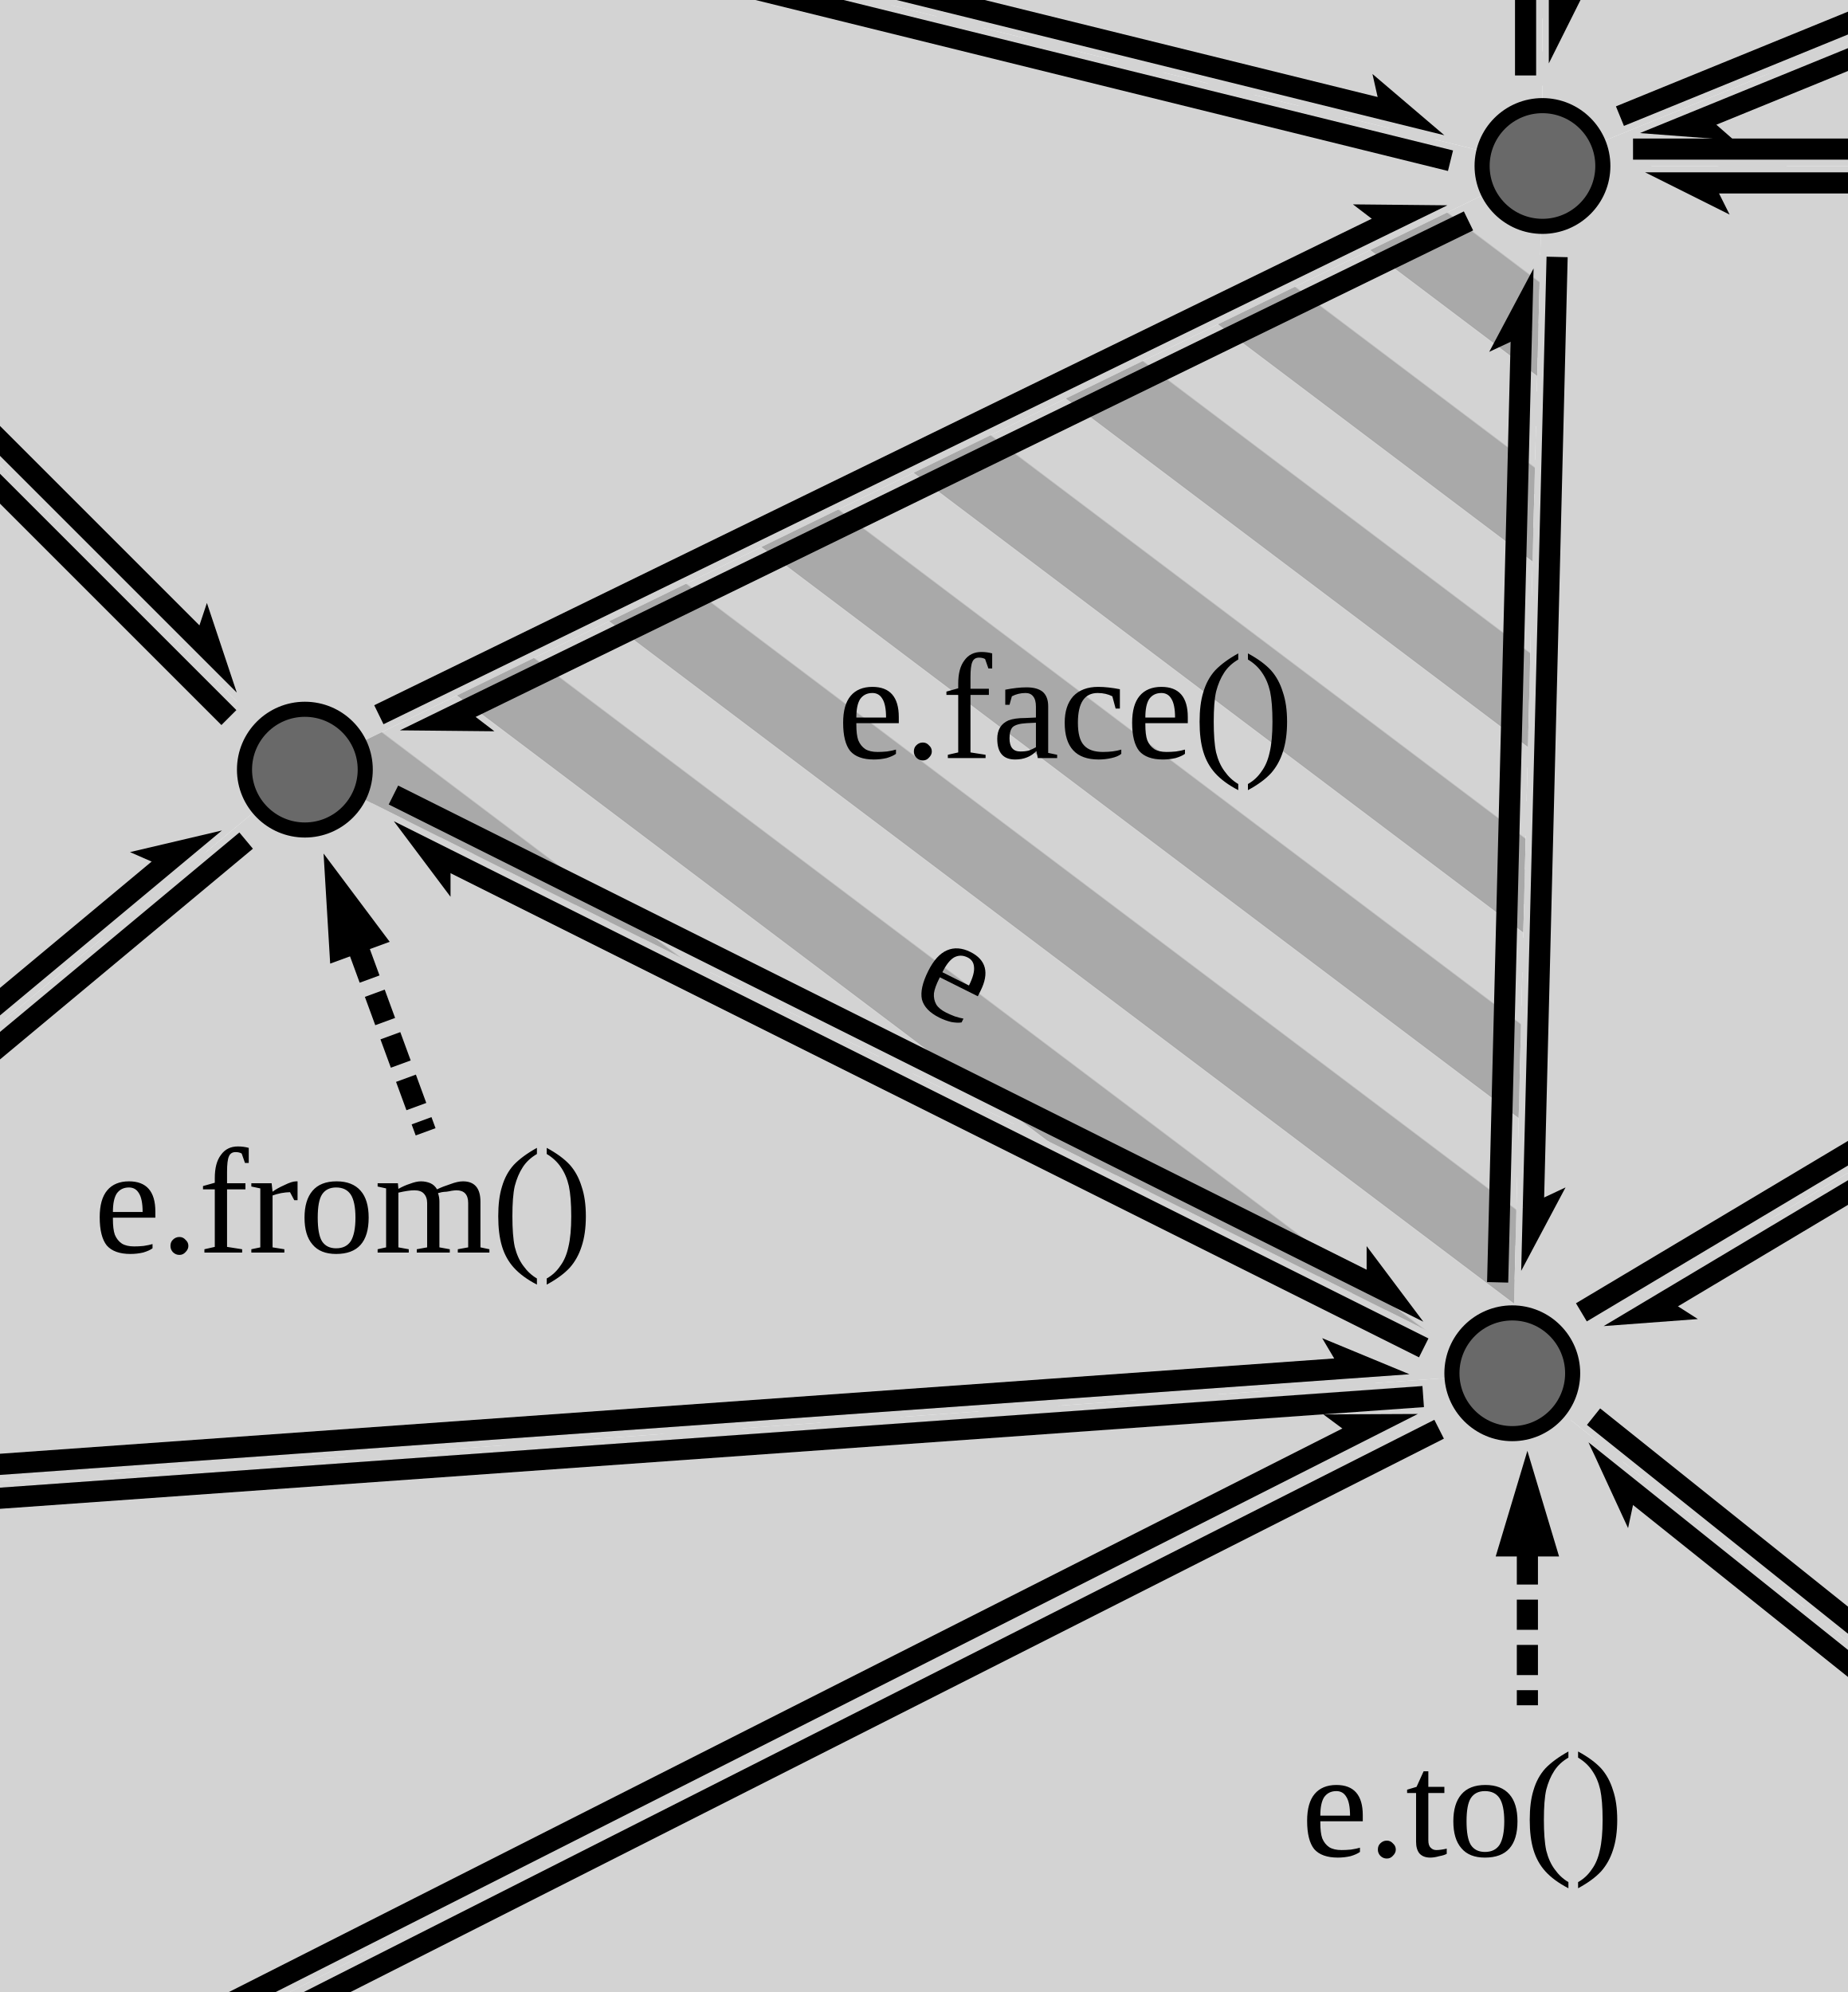
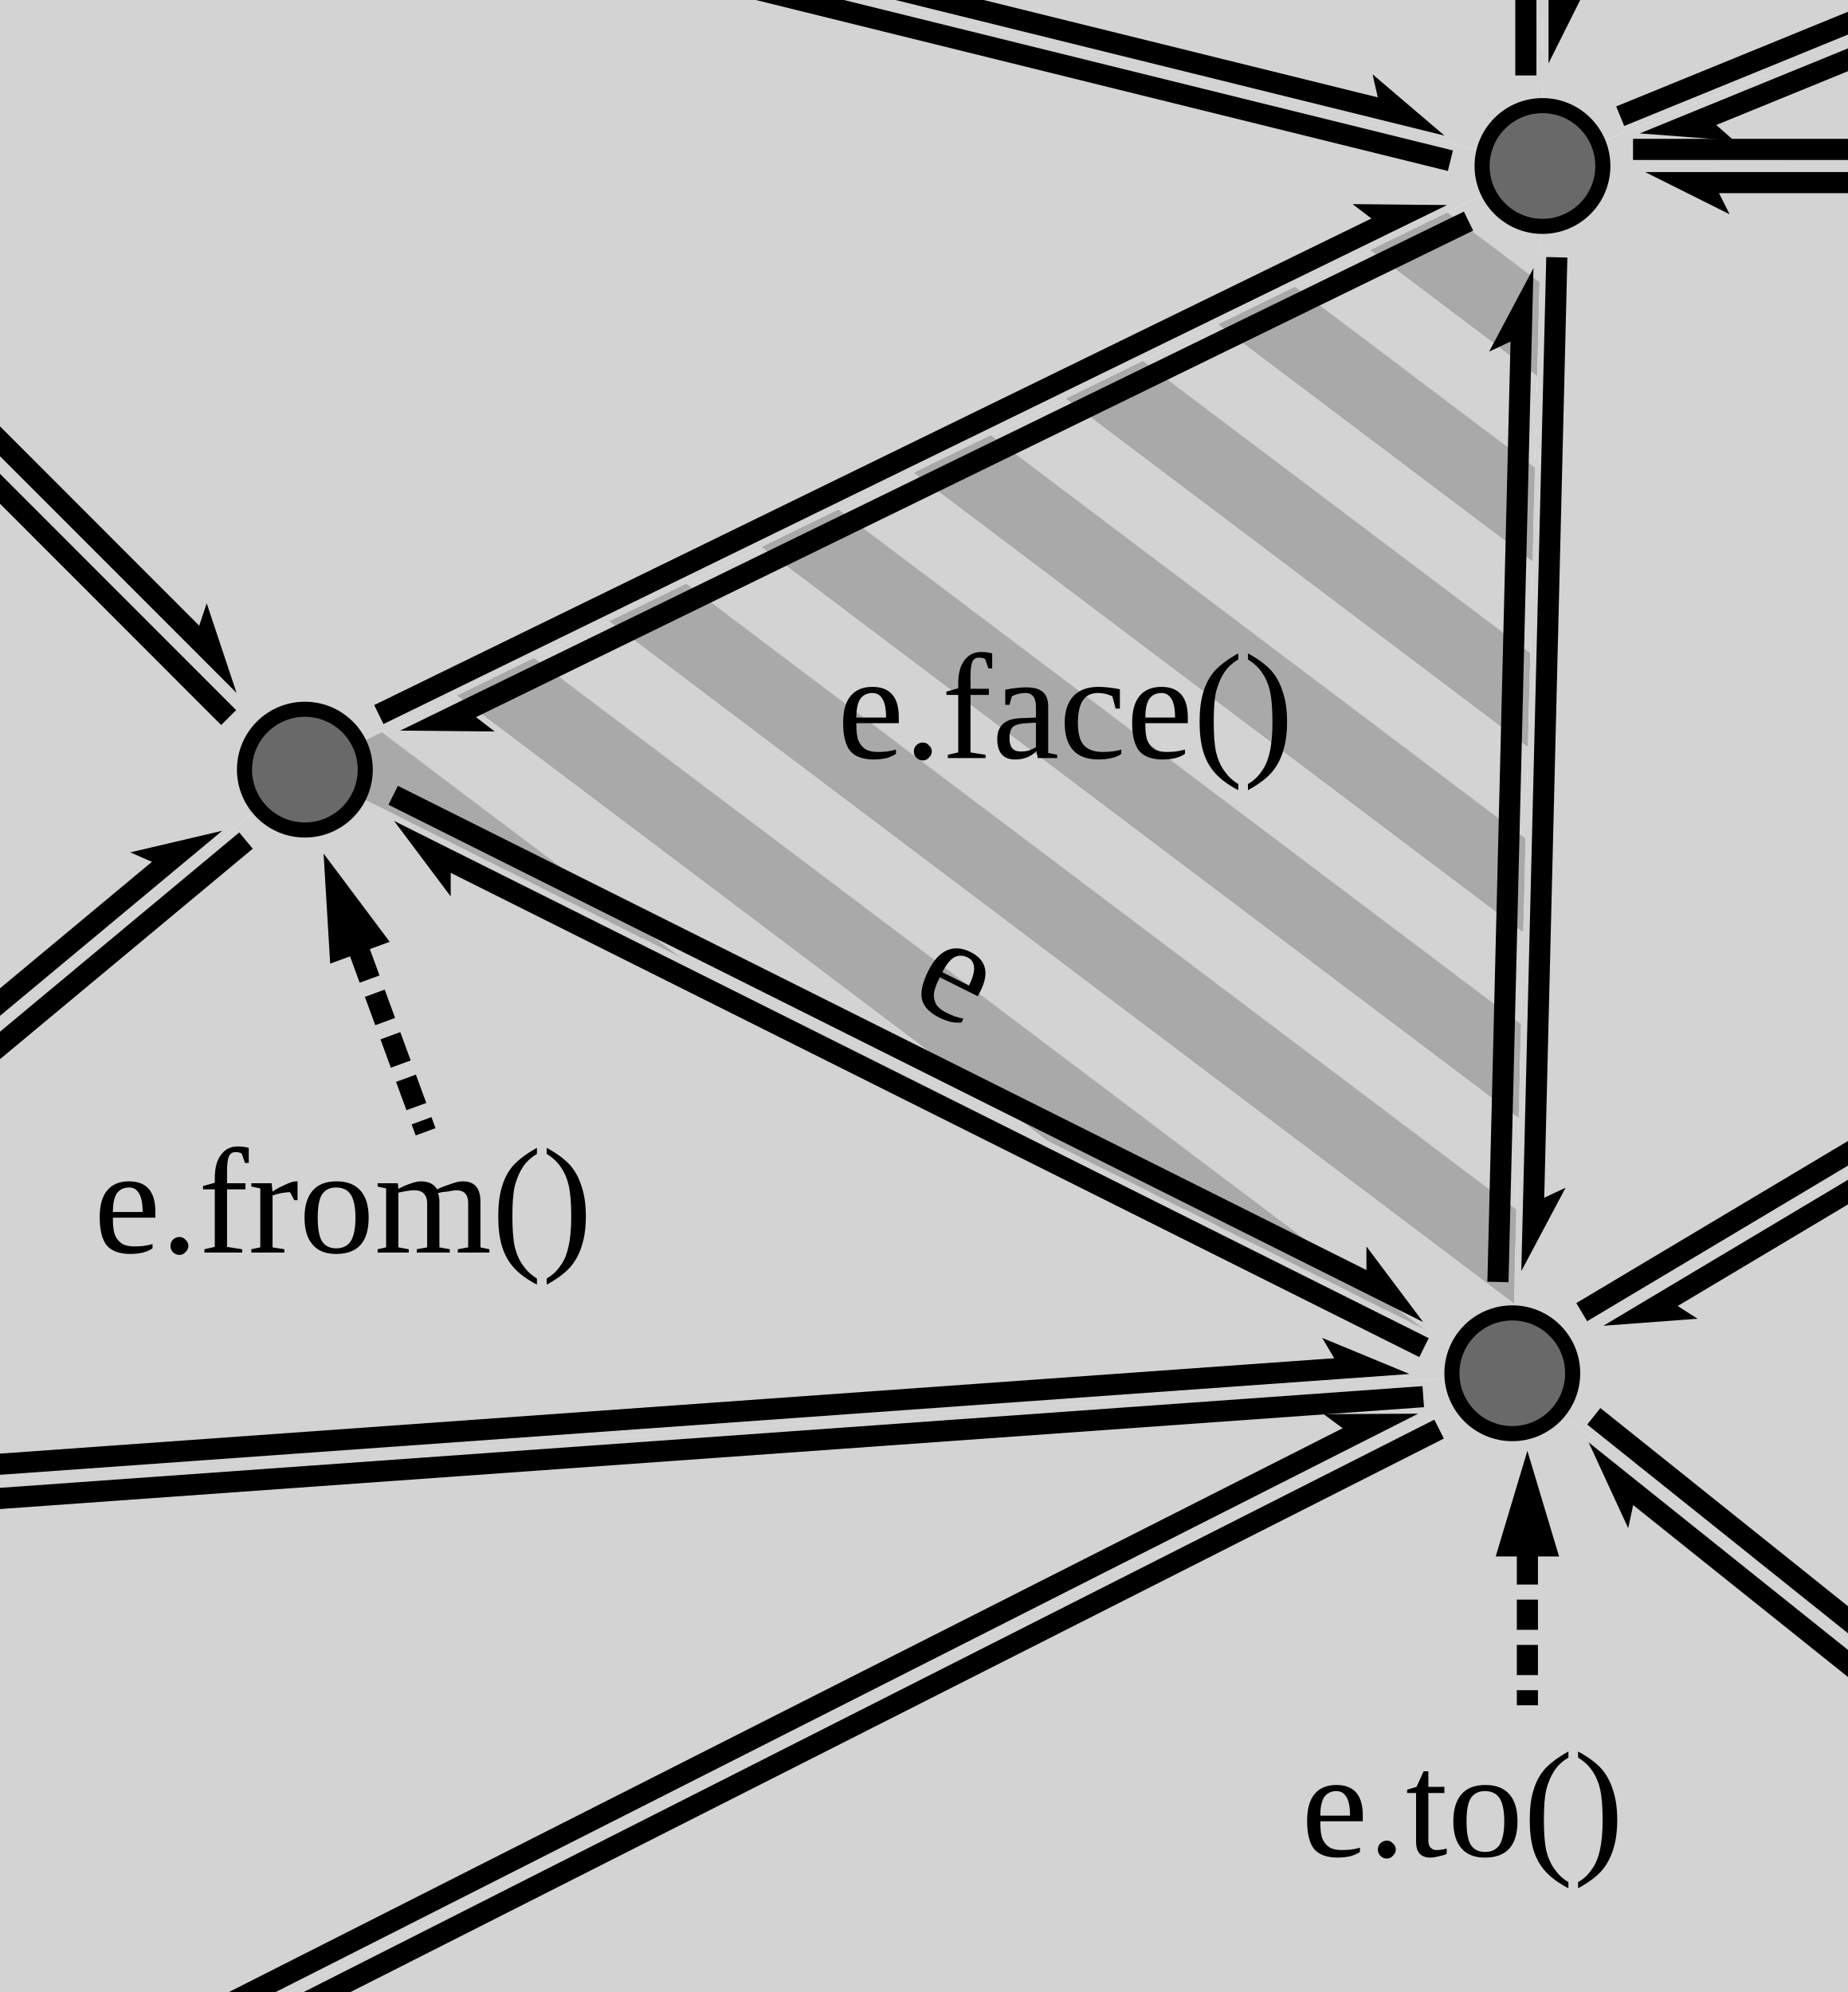
<svg xmlns="http://www.w3.org/2000/svg" viewBox="-10.1 -25.5 61.2 66" width="300">
  <defs>
    <pattern height="1" id="delaunay_directed_edge_face_and_vertex_pattern0001" patternTransform="rotate(63.512 0 0) scale(2)" patternUnits="userSpaceOnUse" width="1">
      <line stroke="rgb(255 255 255)" stroke-width="1.01" x1="0" x2="0" y1="-0.1" y2="1.1" />
      <line stroke="rgb(211 211 211)" stroke-width="1.01" x1="1" x2="1" y1="-0.1" y2="1.1" />
    </pattern>
    <pattern height="1" id="delaunay_directed_edge_face_and_vertex_pattern0002" patternTransform="rotate(127.024 0 0) scale(5)" patternUnits="userSpaceOnUse" width="1">
      <line stroke="rgb(211 211 211)" stroke-width="1.01" x1="0" x2="0" y1="-0.1" y2="1.1" />
      <line stroke="rgb(169 169 169)" stroke-width="1.01" x1="1" x2="1" y1="-0.1" y2="1.1" />
    </pattern>
    <marker fill="rgb(0 0 0)" id="delaunay_directed_edge_face_and_vertex_filled_arrow0003" markerHeight="3" markerWidth="5" orient="auto" refX="4" refY="0.5" stroke="none">
      <path d="M1,0 L4,0 L0,2 z" transform="scale(-1 1) translate (-5 0)" />
    </marker>
    <marker fill="rgb(0 0 0)" id="delaunay_directed_edge_face_and_vertex_filled_arrow0004" markerHeight="3" markerWidth="5" orient="auto" refX="4" refY="0.5" stroke="none">
      <path d="M1,0 L4,0 L0,2 z" transform="scale(-1 1) translate (-5 0)" />
    </marker>
    <marker fill="rgb(0 0 0)" id="delaunay_directed_edge_face_and_vertex_filled_arrow0005" markerHeight="3" markerWidth="5" orient="auto" refX="4" refY="0.5" stroke="none">
      <path d="M1,0 L4,0 L0,2 z" transform="scale(-1 1) translate (-5 0)" />
    </marker>
    <marker fill="rgb(0 0 0)" id="delaunay_directed_edge_face_and_vertex_filled_arrow0006" markerHeight="3" markerWidth="5" orient="auto" refX="4" refY="0.5" stroke="none">
      <path d="M1,0 L4,0 L0,2 z" transform="scale(-1 1) translate (-5 0)" />
    </marker>
    <marker fill="rgb(0 0 0)" id="delaunay_directed_edge_face_and_vertex_filled_arrow0007" markerHeight="3" markerWidth="5" orient="auto" refX="4" refY="0.5" stroke="none">
      <path d="M1,0 L4,0 L0,2 z" transform="scale(-1 1) translate (-5 0)" />
    </marker>
    <marker fill="rgb(0 0 0)" id="delaunay_directed_edge_face_and_vertex_filled_arrow0008" markerHeight="3" markerWidth="5" orient="auto" refX="4" refY="0.5" stroke="none">
      <path d="M1,0 L4,0 L0,2 z" transform="scale(-1 1) translate (-5 0)" />
    </marker>
    <marker fill="rgb(0 0 0)" id="delaunay_directed_edge_face_and_vertex_filled_arrow0009" markerHeight="3" markerWidth="5" orient="auto" refX="4" refY="0.5" stroke="none">
      <path d="M1,0 L4,0 L0,2 z" transform="scale(-1 1) translate (-5 0)" />
    </marker>
    <marker fill="rgb(0 0 0)" id="delaunay_directed_edge_face_and_vertex_filled_arrow0010" markerHeight="3" markerWidth="5" orient="auto" refX="4" refY="0.5" stroke="none">
      <path d="M1,0 L4,0 L0,2 z" transform="scale(-1 1) translate (-5 0)" />
    </marker>
    <marker fill="rgb(0 0 0)" id="delaunay_directed_edge_face_and_vertex_filled_arrow0011" markerHeight="3" markerWidth="5" orient="auto" refX="4" refY="0.5" stroke="none">
      <path d="M1,0 L4,0 L0,2 z" transform="scale(-1 1) translate (-5 0)" />
    </marker>
    <marker fill="rgb(0 0 0)" id="delaunay_directed_edge_face_and_vertex_filled_arrow0012" markerHeight="3" markerWidth="5" orient="auto" refX="4" refY="0.5" stroke="none">
      <path d="M1,0 L4,0 L0,2 z" transform="scale(-1 1) translate (-5 0)" />
    </marker>
    <marker fill="rgb(0 0 0)" id="delaunay_directed_edge_face_and_vertex_filled_arrow0013" markerHeight="3" markerWidth="5" orient="auto" refX="4" refY="0.5" stroke="none">
      <path d="M1,0 L4,0 L0,2 z" transform="scale(-1 1) translate (-5 0)" />
    </marker>
    <marker fill="rgb(0 0 0)" id="delaunay_directed_edge_face_and_vertex_filled_arrow0014" markerHeight="3" markerWidth="5" orient="auto" refX="4" refY="0.5" stroke="none">
      <path d="M1,0 L4,0 L0,2 z" transform="scale(-1 1) translate (-5 0)" />
    </marker>
    <marker fill="rgb(0 0 0)" id="delaunay_directed_edge_face_and_vertex_filled_arrow0015" markerHeight="3" markerWidth="5" orient="auto" refX="4" refY="0.5" stroke="none">
      <path d="M1,0 L4,0 L0,2 z" transform="scale(-1 1) translate (-5 0)" />
    </marker>
    <marker fill="rgb(0 0 0)" id="delaunay_directed_edge_face_and_vertex_filled_arrow0016" markerHeight="3" markerWidth="5" orient="auto" refX="4" refY="0.5" stroke="none">
      <path d="M1,0 L4,0 L0,2 z" transform="scale(-1 1) translate (-5 0)" />
    </marker>
    <marker fill="rgb(0 0 0)" id="delaunay_directed_edge_face_and_vertex_filled_arrow0017" markerHeight="3" markerWidth="5" orient="auto" refX="4" refY="0.5" stroke="none">
      <path d="M1,0 L4,0 L0,2 z" transform="scale(-1 1) translate (-5 0)" />
    </marker>
    <marker fill="rgb(0 0 0)" id="delaunay_directed_edge_face_and_vertex_filled_arrow0018" markerHeight="3" markerWidth="5" orient="auto" refX="4" refY="0.5" stroke="none">
      <path d="M1,0 L4,0 L0,2 z" transform="scale(-1 1) translate (-5 0)" />
    </marker>
    <marker fill="rgb(0 0 0)" id="delaunay_directed_edge_face_and_vertex_filled_arrow0019" markerHeight="3" markerWidth="5" orient="auto" refX="4" refY="0.5" stroke="none">
      <path d="M1,0 L4,0 L0,2 z" transform="scale(-1 1) translate (-5 0)" />
    </marker>
    <marker fill="rgb(0 0 0)" id="delaunay_directed_edge_face_and_vertex_filled_arrow0020" markerHeight="3" markerWidth="5" orient="auto" refX="4" refY="0.5" stroke="none">
      <path d="M1,0 L4,0 L0,2 z" transform="scale(-1 1) translate (-5 0)" />
    </marker>
    <marker fill="rgb(0 0 0)" id="delaunay_directed_edge_face_and_vertex_filled_arrow0021" markerHeight="3" markerWidth="5" orient="auto" refX="4" refY="0.5" stroke="none">
      <path d="M1,0 L4,0 L0,2 z" transform="scale(-1 1) translate (-5 0)" />
    </marker>
    <marker fill="rgb(0 0 0)" id="delaunay_directed_edge_face_and_vertex_filled_arrow0022" markerHeight="3" markerWidth="5" orient="auto" refX="4" refY="0.5" stroke="none">
      <path d="M1,0 L4,0 L0,2 z" transform="scale(-1 1) translate (-5 0)" />
    </marker>
    <marker fill="rgb(0 0 0)" id="delaunay_directed_edge_face_and_vertex_filled_arrow0023" markerHeight="3" markerWidth="5" orient="auto" refX="4" refY="0.5" stroke="none">
      <path d="M1,0 L4,0 L0,2 z" transform="scale(-1 1) translate (-5 0)" />
    </marker>
    <marker fill="rgb(0 0 0)" id="delaunay_directed_edge_face_and_vertex_filled_arrow0024" markerHeight="3" markerWidth="5" orient="auto" refX="4" refY="0.5" stroke="none">
      <path d="M1,0 L4,0 L0,2 z" transform="scale(-1 1) translate (-5 0)" />
    </marker>
    <marker fill="rgb(0 0 0)" id="delaunay_directed_edge_face_and_vertex_filled_arrow0025" markerHeight="3" markerWidth="5" orient="auto" refX="4" refY="0.5" stroke="none">
      <path d="M1,0 L4,0 L0,2 z" transform="scale(-1 1) translate (-5 0)" />
    </marker>
    <marker fill="rgb(0 0 0)" id="delaunay_directed_edge_face_and_vertex_filled_arrow0026" markerHeight="3" markerWidth="5" orient="auto" refX="4" refY="0.5" stroke="none">
      <path d="M1,0 L4,0 L0,2 z" transform="scale(-1 1) translate (-5 0)" />
    </marker>
    <marker fill="rgb(0 0 0)" id="delaunay_directed_edge_face_and_vertex_filled_arrow0027" markerHeight="3" markerWidth="5" orient="auto" refX="4" refY="0.5" stroke="none">
      <path d="M1,0 L4,0 L0,2 z" transform="scale(-1 1) translate (-5 0)" />
    </marker>
    <marker fill="rgb(0 0 0)" id="delaunay_directed_edge_face_and_vertex_filled_arrow0028" markerHeight="3" markerWidth="5" orient="auto" refX="4" refY="0.5" stroke="none">
      <path d="M1,0 L4,0 L0,2 z" transform="scale(-1 1) translate (-5 0)" />
    </marker>
    <marker fill="rgb(0 0 0)" id="delaunay_directed_edge_face_and_vertex_filled_arrow0029" markerHeight="3" markerWidth="5" orient="auto" refX="4" refY="0.5" stroke="none">
      <path d="M1,0 L4,0 L0,2 z" transform="scale(-1 1) translate (-5 0)" />
    </marker>
    <marker fill="rgb(0 0 0)" id="delaunay_directed_edge_face_and_vertex_filled_arrow0030" markerHeight="3" markerWidth="5" orient="auto" refX="4" refY="0.5" stroke="none">
      <path d="M1,0 L4,0 L0,2 z" transform="scale(-1 1) translate (-5 0)" />
    </marker>
    <marker fill="rgb(0 0 0)" id="delaunay_directed_edge_face_and_vertex_filled_arrow0031" markerHeight="3" markerWidth="5" orient="auto" refX="4" refY="0.5" stroke="none">
      <path d="M1,0 L4,0 L0,2 z" transform="scale(-1 1) translate (-5 0)" />
    </marker>
    <marker fill="rgb(0 0 0)" id="delaunay_directed_edge_face_and_vertex_filled_arrow0032" markerHeight="3" markerWidth="5" orient="auto" refX="4" refY="0.5" stroke="none">
      <path d="M1,0 L4,0 L0,2 z" transform="scale(-1 1) translate (-5 0)" />
    </marker>
    <marker fill="rgb(0 0 0)" id="delaunay_directed_edge_face_and_vertex_filled_arrow0033" markerHeight="3" markerWidth="5" orient="auto" refX="4" refY="0.5" stroke="none">
      <path d="M1,0 L4,0 L0,2 z" transform="scale(-1 1) translate (-5 0)" />
    </marker>
    <marker fill="rgb(0 0 0)" id="delaunay_directed_edge_face_and_vertex_filled_arrow0034" markerHeight="3" markerWidth="5" orient="auto" refX="4" refY="0.5" stroke="none">
      <path d="M1,0 L4,0 L0,2 z" transform="scale(-1 1) translate (-5 0)" />
    </marker>
    <marker fill="rgb(0 0 0)" id="delaunay_directed_edge_face_and_vertex_filled_arrow0035" markerHeight="3" markerWidth="5" orient="auto" refX="4" refY="0.5" stroke="none">
      <path d="M1,0 L4,0 L0,2 z" transform="scale(-1 1) translate (-5 0)" />
    </marker>
    <marker fill="rgb(0 0 0)" id="delaunay_directed_edge_face_and_vertex_filled_arrow0036" markerHeight="3" markerWidth="5" orient="auto" refX="4" refY="0.5" stroke="none">
      <path d="M1,0 L4,0 L0,2 z" transform="scale(-1 1) translate (-5 0)" />
    </marker>
    <marker fill="rgb(0 0 0)" id="delaunay_directed_edge_face_and_vertex_filled_arrow0037" markerHeight="3" markerWidth="5" orient="auto" refX="4" refY="0.5" stroke="none">
      <path d="M1,0 L4,0 L0,2 z" transform="scale(-1 1) translate (-5 0)" />
    </marker>
    <marker fill="rgb(0 0 0)" id="delaunay_directed_edge_face_and_vertex_filled_arrow0038" markerHeight="3" markerWidth="5" orient="auto" refX="4" refY="0.5" stroke="none">
      <path d="M1,0 L4,0 L0,2 z" transform="scale(-1 1) translate (-5 0)" />
    </marker>
    <marker fill="rgb(0 0 0)" id="delaunay_directed_edge_face_and_vertex_filled_arrow0039" markerHeight="3" markerWidth="5" orient="auto" refX="4" refY="0.5" stroke="none">
      <path d="M1,0 L4,0 L0,2 z" transform="scale(-1 1) translate (-5 0)" />
    </marker>
    <marker fill="rgb(0 0 0)" id="delaunay_directed_edge_face_and_vertex_filled_arrow0040" markerHeight="3" markerWidth="5" orient="auto" refX="4" refY="0.5" stroke="none">
      <path d="M1,0 L4,0 L0,2 z" transform="scale(-1 1) translate (-5 0)" />
    </marker>
    <marker fill="rgb(0 0 0)" id="delaunay_directed_edge_face_and_vertex_filled_arrow0041" markerHeight="3" markerWidth="5" orient="auto" refX="4" refY="0.5" stroke="none">
      <path d="M1,0 L4,0 L0,2 z" transform="scale(-1 1) translate (-5 0)" />
    </marker>
    <marker fill="rgb(0 0 0)" id="delaunay_directed_edge_face_and_vertex_filled_arrow0042" markerHeight="3" markerWidth="5" orient="auto" refX="4" refY="0.5" stroke="none">
      <path d="M1,0 L4,0 L0,2 z" transform="scale(-1 1) translate (-5 0)" />
    </marker>
    <marker fill="rgb(0 0 0)" id="delaunay_directed_edge_face_and_vertex_filled_arrow0043" markerHeight="3" markerWidth="5" orient="auto" refX="4" refY="0.5" stroke="none">
      <path d="M1,0 L4,0 L0,2 z" transform="scale(-1 1) translate (-5 0)" />
    </marker>
    <marker fill="rgb(0 0 0)" id="delaunay_directed_edge_face_and_vertex_filled_arrow0044" markerHeight="3" markerWidth="5" orient="auto" refX="4" refY="0.5" stroke="none">
      <path d="M1,0 L4,0 L0,2 z" transform="scale(-1 1) translate (-5 0)" />
    </marker>
    <marker fill="rgb(0 0 0)" id="delaunay_directed_edge_face_and_vertex_filled_arrow0045" markerHeight="3" markerWidth="5" orient="auto" refX="4" refY="0.5" stroke="none">
      <path d="M1,0 L4,0 L0,2 z" transform="scale(-1 1) translate (-5 0)" />
    </marker>
    <marker fill="rgb(0 0 0)" id="delaunay_directed_edge_face_and_vertex_filled_arrow0046" markerHeight="3" markerWidth="5" orient="auto" refX="4" refY="0.5" stroke="none">
      <path d="M1,0 L4,0 L0,2 z" transform="scale(-1 1) translate (-5 0)" />
    </marker>
    <marker fill="rgb(0 0 0)" id="delaunay_directed_edge_face_and_vertex_filled_arrow0047" markerHeight="3" markerWidth="5" orient="auto" refX="4" refY="0.5" stroke="none">
      <path d="M1,0 L4,0 L0,2 z" transform="scale(-1 1) translate (-5 0)" />
    </marker>
    <marker fill="rgb(0 0 0)" id="delaunay_directed_edge_face_and_vertex_filled_arrow0048" markerHeight="3" markerWidth="5" orient="auto" refX="4" refY="0.5" stroke="none">
      <path d="M1,0 L4,0 L0,2 z" transform="scale(-1 1) translate (-5 0)" />
    </marker>
    <marker fill="rgb(0 0 0)" id="delaunay_directed_edge_face_and_vertex_filled_arrow0049" markerHeight="3" markerWidth="5" orient="auto" refX="4" refY="0.5" stroke="none">
      <path d="M1,0 L4,0 L0,2 z" transform="scale(-1 1) translate (-5 0)" />
    </marker>
    <marker fill="rgb(0 0 0)" id="delaunay_directed_edge_face_and_vertex_filled_arrow0050" markerHeight="3" markerWidth="5" orient="auto" refX="4" refY="0.5" stroke="none">
      <path d="M1,0 L4,0 L0,2 z" transform="scale(-1 1) translate (-5 0)" />
    </marker>
    <marker fill="rgb(0 0 0)" id="delaunay_directed_edge_face_and_vertex_filled_arrow0051" markerHeight="3" markerWidth="5" orient="auto" refX="4" refY="0.5" stroke="none">
      <path d="M1,0 L4,0 L0,2 z" transform="scale(-1 1) translate (-5 0)" />
    </marker>
    <marker fill="rgb(0 0 0)" id="delaunay_directed_edge_face_and_vertex_filled_arrow0052" markerHeight="3" markerWidth="5" orient="auto" refX="4" refY="0.5" stroke="none">
      <path d="M1,0 L4,0 L0,2 z" transform="scale(-1 1) translate (-5 0)" />
    </marker>
    <marker fill="rgb(0 0 0)" id="delaunay_directed_edge_face_and_vertex_filled_arrow0053" markerHeight="3" markerWidth="5" orient="auto" refX="4" refY="0.5" stroke="none">
      <path d="M1,0 L4,0 L0,2 z" transform="scale(-1 1) translate (-5 0)" />
    </marker>
    <marker fill="rgb(0 0 0)" id="delaunay_directed_edge_face_and_vertex_filled_arrow0054" markerHeight="3" markerWidth="5" orient="auto" refX="4" refY="0.5" stroke="none">
      <path d="M1,0 L4,0 L0,2 z" transform="scale(-1 1) translate (-5 0)" />
    </marker>
    <marker fill="rgb(0 0 0)" id="delaunay_directed_edge_face_and_vertex_filled_arrow0055" markerHeight="3" markerWidth="5" orient="auto" refX="4" refY="0.5" stroke="none">
      <path d="M1,0 L4,0 L0,2 z" transform="scale(-1 1) translate (-5 0)" />
    </marker>
    <marker fill="rgb(0 0 0)" id="delaunay_directed_edge_face_and_vertex_filled_arrow0056" markerHeight="3" markerWidth="5" orient="auto" refX="4" refY="0.5" stroke="none">
      <path d="M1,0 L4,0 L0,2 z" transform="scale(-1 1) translate (-5 0)" />
    </marker>
    <marker fill="rgb(0 0 0)" id="delaunay_directed_edge_face_and_vertex_filled_arrow0057" markerHeight="3" markerWidth="5" orient="auto" refX="4" refY="0.5" stroke="none">
      <path d="M1,0 L4,0 L0,2 z" transform="scale(-1 1) translate (-5 0)" />
    </marker>
    <marker fill="rgb(0 0 0)" id="delaunay_directed_edge_face_and_vertex_filled_arrow0058" markerHeight="3" markerWidth="5" orient="auto" refX="4" refY="0.5" stroke="none">
      <path d="M1,0 L4,0 L0,2 z" transform="scale(-1 1) translate (-5 0)" />
    </marker>
    <marker fill="rgb(0 0 0)" id="delaunay_directed_edge_face_and_vertex_filled_arrow0059" markerHeight="3" markerWidth="5" orient="auto" refX="4" refY="0.5" stroke="none">
      <path d="M1,0 L4,0 L0,2 z" transform="scale(-1 1) translate (-5 0)" />
    </marker>
    <marker fill="rgb(0 0 0)" id="delaunay_directed_edge_face_and_vertex_filled_arrow0060" markerHeight="3" markerWidth="5" orient="auto" refX="4" refY="0.5" stroke="none">
      <path d="M1,0 L4,0 L0,2 z" transform="scale(-1 1) translate (-5 0)" />
    </marker>
    <marker fill="rgb(0 0 0)" id="delaunay_directed_edge_face_and_vertex_filled_arrow0061" markerHeight="3" markerWidth="5" orient="auto" refX="4.9" refY="1.5" stroke="none">
      <path d="M0,0 L5,1.5 L0,3 z" transform="scale(-1 1) translate (-5 0)" />
    </marker>
    <marker fill="rgb(0 0 0)" id="delaunay_directed_edge_face_and_vertex_filled_arrow0062" markerHeight="3" markerWidth="5" orient="auto" refX="4.9" refY="1.5" stroke="none">
      <path d="M0,0 L5,1.5 L0,3 z" transform="scale(-1 1) translate (-5 0)" />
    </marker>
  </defs>
  <rect height="100%" style="fill: url(#delaunay_directed_edge_face_and_vertex_pattern0001)" width="100%" x="-10.1" y="-25.5" />
  <g>
    <path d="M-41,61 L-50,-50 L-30,25 z" style="fill: rgb(211 211 211)" />
    <path d="M-41,-60 L-40,-40 L-50,-50 z" style="fill: rgb(211 211 211)" />
    <path d="M-40,-40 L-30,25 L-50,-50 z" style="fill: rgb(211 211 211)" />
    <path d="M-30,25 L-40,-40 L0,0 z" style="fill: rgb(211 211 211)" />
    <path d="M-41,61 L-30,25 L40,20 z" style="fill: rgb(211 211 211)" />
    <path d="M0,0 L-40,-40 L41,-20 z" style="fill: rgb(211 211 211)" />
    <path d="M0,0 L40,20 L-30,25 z" style="fill: rgb(211 211 211)" />
    <path d="M40,20 L0,0 L41,-20 z" style="fill: url(#delaunay_directed_edge_face_and_vertex_pattern0002)" />
    <path d="M-41,-60 L41,-70 L-40,-40 z" style="fill: rgb(211 211 211)" />
    <path d="M41,-80 L41,-70 L-41,-60 z" style="fill: rgb(211 211 211)" />
    <path d="M41,-70 L41,-20 L-40,-40 z" style="fill: rgb(211 211 211)" />
    <path d="M107,-20 L40,20 L41,-20 z" style="fill: rgb(211 211 211)" />
    <path d="M107,-20 L41,-20 L90,-40 z" style="fill: rgb(211 211 211)" />
    <path d="M41,-70 L90,-40 L41,-20 z" style="fill: rgb(211 211 211)" />
    <path d="M41,-80 L90,-40 L41,-70 z" style="fill: rgb(211 211 211)" />
    <path d="M90,60 L-41,61 L40,20 z" style="fill: rgb(211 211 211)" />
    <path d="M40,20 L107,-20 L90,60 z" style="fill: rgb(211 211 211)" />
-     <line style="stroke-width: 0.7; stroke: rgb(0 0 0); marker-start: url(#delaunay_directed_edge_face_and_vertex_filled_arrow0003); fill: none" x1="-45.904" x2="-42.591" y1="-53.713" y2="-57.395" />
-     <line style="stroke-width: 0.7; stroke: rgb(0 0 0); marker-start: url(#delaunay_directed_edge_face_and_vertex_filled_arrow0004); fill: none" x1="-45.096" x2="-48.409" y1="-56.287" y2="-52.605" />
-     <line style="stroke-width: 0.7; stroke: rgb(0 0 0); marker-start: url(#delaunay_directed_edge_face_and_vertex_filled_arrow0005); fill: none" x1="-46.507" x2="-42.517" y1="-45.715" y2="-41.725" />
-     <line style="stroke-width: 0.7; stroke: rgb(0 0 0); marker-start: url(#delaunay_directed_edge_face_and_vertex_filled_arrow0006); fill: none" x1="-43.493" x2="-47.483" y1="-44.285" y2="-48.275" />
-     <line style="stroke-width: 0.7; stroke: rgb(0 0 0); marker-start: url(#delaunay_directed_edge_face_and_vertex_filled_arrow0007); fill: none" x1="-40.886" x2="-49.199" y1="55.473" y2="-47.055" />
-     <line style="stroke-width: 0.7; stroke: rgb(0 0 0); marker-start: url(#delaunay_directed_edge_face_and_vertex_filled_arrow0008); fill: none" x1="-50.114" x2="-41.801" y1="-44.473" y2="58.055" />
-     <line style="stroke-width: 0.7; stroke: rgb(0 0 0); marker-start: url(#delaunay_directed_edge_face_and_vertex_filled_arrow0009); fill: none" x1="-41.285" x2="-40.709" y1="-54.479" y2="-42.968" />
-     <line style="stroke-width: 0.7; stroke: rgb(0 0 0); marker-start: url(#delaunay_directed_edge_face_and_vertex_filled_arrow0010); fill: none" x1="-39.715" x2="-40.291" y1="-45.521" y2="-57.032" />
-     <line style="stroke-width: 0.7; stroke: rgb(0 0 0); marker-start: url(#delaunay_directed_edge_face_and_vertex_filled_arrow0011); fill: none" x1="-49.124" x2="-31.314" y1="-44.541" y2="22.246" />
-     <line style="stroke-width: 0.7; stroke: rgb(0 0 0); marker-start: url(#delaunay_directed_edge_face_and_vertex_filled_arrow0012); fill: none" x1="-30.876" x2="-48.686" y1="19.541" y2="-47.246" />
-     <line style="stroke-width: 0.7; stroke: rgb(0 0 0); marker-start: url(#delaunay_directed_edge_face_and_vertex_filled_arrow0013); fill: none" x1="-39.717" x2="-31.01" y1="-34.479" y2="22.12" />
-     <line style="stroke-width: 0.7; stroke: rgb(0 0 0); marker-start: url(#delaunay_directed_edge_face_and_vertex_filled_arrow0014); fill: none" x1="-30.283" x2="-38.99" y1="19.479" y2="-37.12" />
-     <line style="stroke-width: 0.7; stroke: rgb(0 0 0); marker-start: url(#delaunay_directed_edge_face_and_vertex_filled_arrow0015); fill: none" x1="-32.143" x2="-40.659" y1="30.096" y2="57.967" />
-     <line style="stroke-width: 0.7; stroke: rgb(0 0 0); marker-start: url(#delaunay_directed_edge_face_and_vertex_filled_arrow0016); fill: none" x1="-38.857" x2="-30.341" y1="55.904" y2="28.033" />
-     <line style="stroke-width: 0.7; stroke: rgb(0 0 0); marker-start: url(#delaunay_directed_edge_face_and_vertex_filled_arrow0017); fill: none" x1="-36.507" x2="-2.517" y1="-35.715" y2="-1.725" />
-     <line style="stroke-width: 0.7; stroke: rgb(0 0 0); marker-start: url(#delaunay_directed_edge_face_and_vertex_filled_arrow0018); fill: none" x1="-3.493" x2="-37.483" y1="-4.285" y2="-38.275" />
-     <line style="stroke-width: 0.7; stroke: rgb(0 0 0); marker-start: url(#delaunay_directed_edge_face_and_vertex_filled_arrow0019); fill: none" x1="-25.416" x2="-1.946" y1="21.909" y2="2.351" />
-     <line style="stroke-width: 0.7; stroke: rgb(0 0 0); marker-start: url(#delaunay_directed_edge_face_and_vertex_filled_arrow0020); fill: none" x1="-4.584" x2="-28.054" y1="3.091" y2="22.649" />
-     <line style="stroke-width: 0.7; stroke: rgb(0 0 0); marker-start: url(#delaunay_directed_edge_face_and_vertex_filled_arrow0021); fill: none" x1="-24.474" x2="37.048" y1="25.167" y2="20.772" />
-     <line style="stroke-width: 0.7; stroke: rgb(0 0 0); marker-start: url(#delaunay_directed_edge_face_and_vertex_filled_arrow0022); fill: none" x1="34.474" x2="-27.048" y1="19.833" y2="24.228" />
-     <line style="stroke-width: 0.7; stroke: rgb(0 0 0); marker-start: url(#delaunay_directed_edge_face_and_vertex_filled_arrow0023); fill: none" x1="-34.648" x2="38.381" y1="-41.385" y2="-68.433" />
-     <line style="stroke-width: 0.7; stroke: rgb(0 0 0); marker-start: url(#delaunay_directed_edge_face_and_vertex_filled_arrow0024); fill: none" x1="35.648" x2="-37.381" y1="-68.615" y2="-41.567" />
-     <line style="stroke-width: 0.7; stroke: rgb(0 0 0); marker-start: url(#delaunay_directed_edge_face_and_vertex_filled_arrow0025); fill: none" x1="4.669" x2="37.066" y1="2.961" y2="19.159" />
-     <line style="stroke-width: 0.7; stroke: rgb(0 0 0); marker-start: url(#delaunay_directed_edge_face_and_vertex_filled_arrow0026); fill: none" x1="35.331" x2="2.934" y1="17.039" y2="0.841" />
-     <line style="stroke-width: 0.7; stroke: rgb(0 0 0); marker-start: url(#delaunay_directed_edge_face_and_vertex_filled_arrow0027); fill: none" x1="34.84" x2="-38.576" y1="21.984" y2="59.146" />
-     <line style="stroke-width: 0.7; stroke: rgb(0 0 0); marker-start: url(#delaunay_directed_edge_face_and_vertex_filled_arrow0028); fill: none" x1="-35.84" x2="37.576" y1="59.016" y2="21.854" />
-     <line style="stroke-width: 0.7; stroke: rgb(0 0 0); marker-start: url(#delaunay_directed_edge_face_and_vertex_filled_arrow0029); fill: none" x1="35.795" x2="-36.953" y1="-21.862" y2="-39.825" />
-     <line style="stroke-width: 0.7; stroke: rgb(0 0 0); marker-start: url(#delaunay_directed_edge_face_and_vertex_filled_arrow0030); fill: none" x1="-34.795" x2="37.953" y1="-38.138" y2="-20.175" />
-     <line style="stroke-width: 0.7; stroke: rgb(0 0 0); marker-start: url(#delaunay_directed_edge_face_and_vertex_filled_arrow0031); fill: none" x1="-35.473" x2="38.09" y1="-60.11" y2="-69.081" />
-     <line style="stroke-width: 0.7; stroke: rgb(0 0 0); marker-start: url(#delaunay_directed_edge_face_and_vertex_filled_arrow0032); fill: none" x1="35.473" x2="-38.09" y1="-69.89" y2="-60.919" />
-     <line style="stroke-width: 0.7; stroke: rgb(0 0 0); marker-start: url(#delaunay_directed_edge_face_and_vertex_filled_arrow0033); fill: none" x1="5.189" x2="38.549" y1="-1.908" y2="-18.181" />
-     <line style="stroke-width: 0.7; stroke: rgb(0 0 0); marker-start: url(#delaunay_directed_edge_face_and_vertex_filled_arrow0034); fill: none" x1="35.811" x2="2.451" y1="-18.092" y2="-1.819" />
-     <line style="stroke-width: 0.7; stroke: rgb(0 0 0); marker-start: url(#delaunay_directed_edge_face_and_vertex_filled_arrow0035); fill: none" x1="-35.524" x2="38.218" y1="-60.759" y2="-78.745" />
-     <line style="stroke-width: 0.7; stroke: rgb(0 0 0); marker-start: url(#delaunay_directed_edge_face_and_vertex_filled_arrow0036); fill: none" x1="35.524" x2="-38.218" y1="-79.241" y2="-61.255" />
-     <line style="stroke-width: 0.7; stroke: rgb(0 0 0); marker-start: url(#delaunay_directed_edge_face_and_vertex_filled_arrow0037); fill: none" x1="40.44" x2="40.44" y1="-74.5" y2="-73" />
-     <line style="stroke-width: 0.7; stroke: rgb(0 0 0); marker-start: url(#delaunay_directed_edge_face_and_vertex_filled_arrow0038); fill: none" x1="41.56" x2="41.56" y1="-75.5" y2="-77" />
-     <line style="stroke-width: 0.7; stroke: rgb(0 0 0); marker-start: url(#delaunay_directed_edge_face_and_vertex_filled_arrow0039); fill: none" x1="40.44" x2="40.44" y1="-64.5" y2="-23" />
-     <line style="stroke-width: 0.7; stroke: rgb(0 0 0); marker-start: url(#delaunay_directed_edge_face_and_vertex_filled_arrow0040); fill: none" x1="41.56" x2="41.56" y1="-25.5" y2="-67" />
-     <line style="stroke-width: 0.7; stroke: rgb(0 0 0); marker-start: url(#delaunay_directed_edge_face_and_vertex_filled_arrow0041); fill: none" x1="40.303" x2="39.515" y1="-14.516" y2="16.987" />
-     <line style="stroke-width: 0.7; stroke: rgb(0 0 0); marker-start: url(#delaunay_directed_edge_face_and_vertex_filled_arrow0042); fill: none" x1="40.697" x2="41.485" y1="14.516" y2="-16.987" />
-     <line style="stroke-width: 0.7; stroke: rgb(0 0 0); marker-start: url(#delaunay_directed_edge_face_and_vertex_filled_arrow0043); fill: none" x1="46.5" x2="104" y1="-19.44" y2="-19.44" />
-     <line style="stroke-width: 0.7; stroke: rgb(0 0 0); marker-start: url(#delaunay_directed_edge_face_and_vertex_filled_arrow0044); fill: none" x1="101.5" x2="44" y1="-20.56" y2="-20.56" />
-     <line style="stroke-width: 0.7; stroke: rgb(0 0 0); marker-start: url(#delaunay_directed_edge_face_and_vertex_filled_arrow0045); fill: none" x1="101.991" x2="42.289" y1="-17.661" y2="17.981" />
-     <line style="stroke-width: 0.7; stroke: rgb(0 0 0); marker-start: url(#delaunay_directed_edge_face_and_vertex_filled_arrow0046); fill: none" x1="45.009" x2="104.711" y1="17.661" y2="-17.981" />
-     <line style="stroke-width: 0.7; stroke: rgb(0 0 0); marker-start: url(#delaunay_directed_edge_face_and_vertex_filled_arrow0047); fill: none" x1="46.304" x2="87.434" y1="-21.56" y2="-38.348" />
-     <line style="stroke-width: 0.7; stroke: rgb(0 0 0); marker-start: url(#delaunay_directed_edge_face_and_vertex_filled_arrow0048); fill: none" x1="84.696" x2="43.566" y1="-38.44" y2="-21.652" />
-     <line style="stroke-width: 0.7; stroke: rgb(0 0 0); marker-start: url(#delaunay_directed_edge_face_and_vertex_filled_arrow0049); fill: none" x1="45.398" x2="87.149" y1="-66.651" y2="-41.089" />
-     <line style="stroke-width: 0.7; stroke: rgb(0 0 0); marker-start: url(#delaunay_directed_edge_face_and_vertex_filled_arrow0050); fill: none" x1="85.602" x2="43.851" y1="-43.349" y2="-68.911" />
-     <line style="stroke-width: 0.7; stroke: rgb(0 0 0); marker-start: url(#delaunay_directed_edge_face_and_vertex_filled_arrow0051); fill: none" x1="44.907" x2="87.322" y1="-76.088" y2="-41.463" />
-     <line style="stroke-width: 0.7; stroke: rgb(0 0 0); marker-start: url(#delaunay_directed_edge_face_and_vertex_filled_arrow0052); fill: none" x1="86.093" x2="43.678" y1="-43.912" y2="-78.537" />
-     <line style="stroke-width: 0.7; stroke: rgb(0 0 0); marker-start: url(#delaunay_directed_edge_face_and_vertex_filled_arrow0053); fill: none" x1="93.135" x2="104.63" y1="-35.447" y2="-21.923" />
-     <line style="stroke-width: 0.7; stroke: rgb(0 0 0); marker-start: url(#delaunay_directed_edge_face_and_vertex_filled_arrow0054); fill: none" x1="103.865" x2="92.37" y1="-24.553" y2="-38.077" />
-     <line style="stroke-width: 0.7; stroke: rgb(0 0 0); marker-start: url(#delaunay_directed_edge_face_and_vertex_filled_arrow0055); fill: none" x1="43.945" x2="87.308" y1="23.873" y2="58.563" />
-     <line style="stroke-width: 0.7; stroke: rgb(0 0 0); marker-start: url(#delaunay_directed_edge_face_and_vertex_filled_arrow0056); fill: none" x1="86.055" x2="42.692" y1="56.127" y2="21.437" />
-     <line style="stroke-width: 0.7; stroke: rgb(0 0 0); marker-start: url(#delaunay_directed_edge_face_and_vertex_filled_arrow0057); fill: none" x1="84.496" x2="-38.004" y1="59.482" y2="60.417" />
-     <line style="stroke-width: 0.7; stroke: rgb(0 0 0); marker-start: url(#delaunay_directed_edge_face_and_vertex_filled_arrow0058); fill: none" x1="-35.496" x2="87.004" y1="61.518" y2="60.583" />
-     <line style="stroke-width: 0.7; stroke: rgb(0 0 0); marker-start: url(#delaunay_directed_edge_face_and_vertex_filled_arrow0059); fill: none" x1="105.309" x2="90.076" y1="-14.737" y2="56.949" />
-     <line style="stroke-width: 0.7; stroke: rgb(0 0 0); marker-start: url(#delaunay_directed_edge_face_and_vertex_filled_arrow0060); fill: none" x1="91.691" x2="106.924" y1="54.737" y2="-16.949" />
+     <line style="stroke-width: 0.7; stroke: rgb(0 0 0); marker-start: url(#delaunay_directed_edge_face_and_vertex_filled_arrow0003); fill: none" x1="-45.9" x2="-42.6" y1="-53.725" y2="-57.4" />
+     <line style="stroke-width: 0.7; stroke: rgb(0 0 0); marker-start: url(#delaunay_directed_edge_face_and_vertex_filled_arrow0004); fill: none" x1="-45.1" x2="-48.4" y1="-56.275" y2="-52.6" />
+     <line style="stroke-width: 0.7; stroke: rgb(0 0 0); marker-start: url(#delaunay_directed_edge_face_and_vertex_filled_arrow0005); fill: none" x1="-46.5" x2="-42.525" y1="-45.725" y2="-41.725" />
+     <line style="stroke-width: 0.7; stroke: rgb(0 0 0); marker-start: url(#delaunay_directed_edge_face_and_vertex_filled_arrow0006); fill: none" x1="-43.5" x2="-47.475" y1="-44.275" y2="-48.275" />
+     <line style="stroke-width: 0.7; stroke: rgb(0 0 0); marker-start: url(#delaunay_directed_edge_face_and_vertex_filled_arrow0007); fill: none" x1="-40.875" x2="-49.2" y1="55.475" y2="-47.05" />
+     <line style="stroke-width: 0.7; stroke: rgb(0 0 0); marker-start: url(#delaunay_directed_edge_face_and_vertex_filled_arrow0008); fill: none" x1="-50.125" x2="-41.8" y1="-44.475" y2="58.05" />
+     <line style="stroke-width: 0.7; stroke: rgb(0 0 0); marker-start: url(#delaunay_directed_edge_face_and_vertex_filled_arrow0009); fill: none" x1="-41.275" x2="-40.7" y1="-54.475" y2="-42.975" />
+     <line style="stroke-width: 0.7; stroke: rgb(0 0 0); marker-start: url(#delaunay_directed_edge_face_and_vertex_filled_arrow0010); fill: none" x1="-39.725" x2="-40.3" y1="-45.525" y2="-57.025" />
+     <line style="stroke-width: 0.7; stroke: rgb(0 0 0); marker-start: url(#delaunay_directed_edge_face_and_vertex_filled_arrow0011); fill: none" x1="-49.125" x2="-31.325" y1="-44.55" y2="22.25" />
+     <line style="stroke-width: 0.7; stroke: rgb(0 0 0); marker-start: url(#delaunay_directed_edge_face_and_vertex_filled_arrow0012); fill: none" x1="-30.875" x2="-48.675" y1="19.55" y2="-47.25" />
+     <line style="stroke-width: 0.7; stroke: rgb(0 0 0); marker-start: url(#delaunay_directed_edge_face_and_vertex_filled_arrow0013); fill: none" x1="-39.725" x2="-31" y1="-34.475" y2="22.125" />
+     <line style="stroke-width: 0.7; stroke: rgb(0 0 0); marker-start: url(#delaunay_directed_edge_face_and_vertex_filled_arrow0014); fill: none" x1="-30.275" x2="-39" y1="19.475" y2="-37.125" />
+     <line style="stroke-width: 0.7; stroke: rgb(0 0 0); marker-start: url(#delaunay_directed_edge_face_and_vertex_filled_arrow0015); fill: none" x1="-32.15" x2="-40.65" y1="30.1" y2="57.975" />
+     <line style="stroke-width: 0.7; stroke: rgb(0 0 0); marker-start: url(#delaunay_directed_edge_face_and_vertex_filled_arrow0016); fill: none" x1="-38.85" x2="-30.35" y1="55.9" y2="28.025" />
+     <line style="stroke-width: 0.7; stroke: rgb(0 0 0); marker-start: url(#delaunay_directed_edge_face_and_vertex_filled_arrow0017); fill: none" x1="-36.5" x2="-2.525" y1="-35.725" y2="-1.725" />
+     <line style="stroke-width: 0.7; stroke: rgb(0 0 0); marker-start: url(#delaunay_directed_edge_face_and_vertex_filled_arrow0018); fill: none" x1="-3.5" x2="-37.475" y1="-4.275" y2="-38.275" />
+     <line style="stroke-width: 0.7; stroke: rgb(0 0 0); marker-start: url(#delaunay_directed_edge_face_and_vertex_filled_arrow0019); fill: none" x1="-25.425" x2="-1.95" y1="21.9" y2="2.35" />
+     <line style="stroke-width: 0.7; stroke: rgb(0 0 0); marker-start: url(#delaunay_directed_edge_face_and_vertex_filled_arrow0020); fill: none" x1="-4.575" x2="-28.05" y1="3.1" y2="22.65" />
+     <line style="stroke-width: 0.7; stroke: rgb(0 0 0); marker-start: url(#delaunay_directed_edge_face_and_vertex_filled_arrow0021); fill: none" x1="-24.475" x2="37.05" y1="25.175" y2="20.775" />
+     <line style="stroke-width: 0.7; stroke: rgb(0 0 0); marker-start: url(#delaunay_directed_edge_face_and_vertex_filled_arrow0022); fill: none" x1="34.475" x2="-27.05" y1="19.825" y2="24.225" />
+     <line style="stroke-width: 0.7; stroke: rgb(0 0 0); marker-start: url(#delaunay_directed_edge_face_and_vertex_filled_arrow0023); fill: none" x1="-34.65" x2="38.375" y1="-41.375" y2="-68.425" />
+     <line style="stroke-width: 0.7; stroke: rgb(0 0 0); marker-start: url(#delaunay_directed_edge_face_and_vertex_filled_arrow0024); fill: none" x1="35.65" x2="-37.375" y1="-68.625" y2="-41.575" />
+     <line style="stroke-width: 0.7; stroke: rgb(0 0 0); marker-start: url(#delaunay_directed_edge_face_and_vertex_filled_arrow0025); fill: none" x1="4.675" x2="37.075" y1="2.95" y2="19.15" />
+     <line style="stroke-width: 0.7; stroke: rgb(0 0 0); marker-start: url(#delaunay_directed_edge_face_and_vertex_filled_arrow0026); fill: none" x1="35.325" x2="2.925" y1="17.05" y2="0.85" />
+     <line style="stroke-width: 0.7; stroke: rgb(0 0 0); marker-start: url(#delaunay_directed_edge_face_and_vertex_filled_arrow0027); fill: none" x1="34.85" x2="-38.575" y1="21.975" y2="59.15" />
+     <line style="stroke-width: 0.7; stroke: rgb(0 0 0); marker-start: url(#delaunay_directed_edge_face_and_vertex_filled_arrow0028); fill: none" x1="-35.85" x2="37.575" y1="59.025" y2="21.85" />
+     <line style="stroke-width: 0.7; stroke: rgb(0 0 0); marker-start: url(#delaunay_directed_edge_face_and_vertex_filled_arrow0029); fill: none" x1="35.8" x2="-36.95" y1="-21.85" y2="-39.825" />
+     <line style="stroke-width: 0.7; stroke: rgb(0 0 0); marker-start: url(#delaunay_directed_edge_face_and_vertex_filled_arrow0030); fill: none" x1="-34.8" x2="37.95" y1="-38.15" y2="-20.175" />
+     <line style="stroke-width: 0.7; stroke: rgb(0 0 0); marker-start: url(#delaunay_directed_edge_face_and_vertex_filled_arrow0031); fill: none" x1="-35.475" x2="38.1" y1="-60.1" y2="-69.075" />
+     <line style="stroke-width: 0.7; stroke: rgb(0 0 0); marker-start: url(#delaunay_directed_edge_face_and_vertex_filled_arrow0032); fill: none" x1="35.475" x2="-38.1" y1="-69.9" y2="-60.925" />
+     <line style="stroke-width: 0.7; stroke: rgb(0 0 0); marker-start: url(#delaunay_directed_edge_face_and_vertex_filled_arrow0033); fill: none" x1="5.2" x2="38.55" y1="-1.9" y2="-18.175" />
+     <line style="stroke-width: 0.7; stroke: rgb(0 0 0); marker-start: url(#delaunay_directed_edge_face_and_vertex_filled_arrow0034); fill: none" x1="35.8" x2="2.45" y1="-18.1" y2="-1.825" />
+     <line style="stroke-width: 0.7; stroke: rgb(0 0 0); marker-start: url(#delaunay_directed_edge_face_and_vertex_filled_arrow0035); fill: none" x1="-35.525" x2="38.225" y1="-60.75" y2="-78.75" />
+     <line style="stroke-width: 0.7; stroke: rgb(0 0 0); marker-start: url(#delaunay_directed_edge_face_and_vertex_filled_arrow0036); fill: none" x1="35.525" x2="-38.225" y1="-79.25" y2="-61.25" />
+     <line style="stroke-width: 0.7; stroke: rgb(0 0 0); marker-start: url(#delaunay_directed_edge_face_and_vertex_filled_arrow0037); fill: none" x1="40.45" x2="40.45" y1="-74.5" y2="-73" />
+     <line style="stroke-width: 0.7; stroke: rgb(0 0 0); marker-start: url(#delaunay_directed_edge_face_and_vertex_filled_arrow0038); fill: none" x1="41.55" x2="41.55" y1="-75.5" y2="-77" />
+     <line style="stroke-width: 0.7; stroke: rgb(0 0 0); marker-start: url(#delaunay_directed_edge_face_and_vertex_filled_arrow0039); fill: none" x1="40.45" x2="40.45" y1="-64.5" y2="-23" />
+     <line style="stroke-width: 0.7; stroke: rgb(0 0 0); marker-start: url(#delaunay_directed_edge_face_and_vertex_filled_arrow0040); fill: none" x1="41.55" x2="41.55" y1="-25.5" y2="-67" />
+     <line style="stroke-width: 0.7; stroke: rgb(0 0 0); marker-start: url(#delaunay_directed_edge_face_and_vertex_filled_arrow0041); fill: none" x1="40.3" x2="39.525" y1="-14.525" y2="16.975" />
+     <line style="stroke-width: 0.7; stroke: rgb(0 0 0); marker-start: url(#delaunay_directed_edge_face_and_vertex_filled_arrow0042); fill: none" x1="40.7" x2="41.475" y1="14.525" y2="-16.975" />
+     <line style="stroke-width: 0.7; stroke: rgb(0 0 0); marker-start: url(#delaunay_directed_edge_face_and_vertex_filled_arrow0043); fill: none" x1="46.5" x2="104" y1="-19.45" y2="-19.45" />
+     <line style="stroke-width: 0.7; stroke: rgb(0 0 0); marker-start: url(#delaunay_directed_edge_face_and_vertex_filled_arrow0044); fill: none" x1="101.5" x2="44" y1="-20.55" y2="-20.55" />
+     <line style="stroke-width: 0.7; stroke: rgb(0 0 0); marker-start: url(#delaunay_directed_edge_face_and_vertex_filled_arrow0045); fill: none" x1="102" x2="42.3" y1="-17.65" y2="17.975" />
+     <line style="stroke-width: 0.7; stroke: rgb(0 0 0); marker-start: url(#delaunay_directed_edge_face_and_vertex_filled_arrow0046); fill: none" x1="45" x2="104.7" y1="17.65" y2="-17.975" />
+     <line style="stroke-width: 0.7; stroke: rgb(0 0 0); marker-start: url(#delaunay_directed_edge_face_and_vertex_filled_arrow0047); fill: none" x1="46.3" x2="87.425" y1="-21.55" y2="-38.35" />
+     <line style="stroke-width: 0.7; stroke: rgb(0 0 0); marker-start: url(#delaunay_directed_edge_face_and_vertex_filled_arrow0048); fill: none" x1="84.7" x2="43.575" y1="-38.45" y2="-21.65" />
+     <line style="stroke-width: 0.7; stroke: rgb(0 0 0); marker-start: url(#delaunay_directed_edge_face_and_vertex_filled_arrow0049); fill: none" x1="45.4" x2="87.15" y1="-66.65" y2="-41.1" />
+     <line style="stroke-width: 0.7; stroke: rgb(0 0 0); marker-start: url(#delaunay_directed_edge_face_and_vertex_filled_arrow0050); fill: none" x1="85.6" x2="43.85" y1="-43.35" y2="-68.9" />
+     <line style="stroke-width: 0.7; stroke: rgb(0 0 0); marker-start: url(#delaunay_directed_edge_face_and_vertex_filled_arrow0051); fill: none" x1="44.9" x2="87.325" y1="-76.1" y2="-41.475" />
+     <line style="stroke-width: 0.7; stroke: rgb(0 0 0); marker-start: url(#delaunay_directed_edge_face_and_vertex_filled_arrow0052); fill: none" x1="86.1" x2="43.675" y1="-43.9" y2="-78.525" />
+     <line style="stroke-width: 0.7; stroke: rgb(0 0 0); marker-start: url(#delaunay_directed_edge_face_and_vertex_filled_arrow0053); fill: none" x1="93.125" x2="104.625" y1="-35.45" y2="-21.925" />
+     <line style="stroke-width: 0.7; stroke: rgb(0 0 0); marker-start: url(#delaunay_directed_edge_face_and_vertex_filled_arrow0054); fill: none" x1="103.875" x2="92.375" y1="-24.55" y2="-38.075" />
+     <line style="stroke-width: 0.7; stroke: rgb(0 0 0); marker-start: url(#delaunay_directed_edge_face_and_vertex_filled_arrow0055); fill: none" x1="43.95" x2="87.3" y1="23.875" y2="58.575" />
+     <line style="stroke-width: 0.7; stroke: rgb(0 0 0); marker-start: url(#delaunay_directed_edge_face_and_vertex_filled_arrow0056); fill: none" x1="86.05" x2="42.7" y1="56.125" y2="21.425" />
+     <line style="stroke-width: 0.7; stroke: rgb(0 0 0); marker-start: url(#delaunay_directed_edge_face_and_vertex_filled_arrow0057); fill: none" x1="84.5" x2="-38" y1="59.475" y2="60.425" />
+     <line style="stroke-width: 0.7; stroke: rgb(0 0 0); marker-start: url(#delaunay_directed_edge_face_and_vertex_filled_arrow0058); fill: none" x1="-35.5" x2="87" y1="61.525" y2="60.575" />
+     <line style="stroke-width: 0.7; stroke: rgb(0 0 0); marker-start: url(#delaunay_directed_edge_face_and_vertex_filled_arrow0059); fill: none" x1="105.3" x2="90.075" y1="-14.725" y2="56.95" />
+     <line style="stroke-width: 0.7; stroke: rgb(0 0 0); marker-start: url(#delaunay_directed_edge_face_and_vertex_filled_arrow0060); fill: none" x1="91.7" x2="106.925" y1="54.725" y2="-16.95" />
    <circle cx="-50" cy="-50" r="2" style="stroke-width: 0.5; stroke: rgb(0 0 0); fill: rgb(105 105 105)" />
    <circle cx="-41" cy="-60" r="2" style="stroke-width: 0.5; stroke: rgb(0 0 0); fill: rgb(105 105 105)" />
    <circle cx="-41" cy="61" r="2" style="stroke-width: 0.5; stroke: rgb(0 0 0); fill: rgb(105 105 105)" />
    <circle cx="-40" cy="-40" r="2" style="stroke-width: 0.5; stroke: rgb(0 0 0); fill: rgb(105 105 105)" />
    <circle cx="-30" cy="25" r="2" style="stroke-width: 0.5; stroke: rgb(0 0 0); fill: rgb(105 105 105)" />
    <circle cx="0" cy="0" r="2" style="stroke-width: 0.5; stroke: rgb(0 0 0); fill: rgb(105 105 105)" />
    <circle cx="40" cy="20" r="2" style="stroke-width: 0.5; stroke: rgb(0 0 0); fill: rgb(105 105 105)" />
    <circle cx="41" cy="-70" r="2" style="stroke-width: 0.5; stroke: rgb(0 0 0); fill: rgb(105 105 105)" />
    <circle cx="41" cy="-80" r="2" style="stroke-width: 0.5; stroke: rgb(0 0 0); fill: rgb(105 105 105)" />
    <circle cx="41" cy="-20" r="2" style="stroke-width: 0.5; stroke: rgb(0 0 0); fill: rgb(105 105 105)" />
    <circle cx="107" cy="-20" r="2" style="stroke-width: 0.5; stroke: rgb(0 0 0); fill: rgb(105 105 105)" />
    <circle cx="90" cy="-40" r="2" style="stroke-width: 0.5; stroke: rgb(0 0 0); fill: rgb(105 105 105)" />
    <circle cx="90" cy="60" r="2" style="stroke-width: 0.5; stroke: rgb(0 0 0); fill: rgb(105 105 105)" />
    <text dy="-2.1" font-size="5" style="fill: rgb(0 0 0)" text-anchor="middle" transform="translate (20 10) rotate (26.56505) translate(-20 -10)" x="20" y="10">
e
</text>
    <text dy="0" font-size="5" style="fill: rgb(0 0 0)" text-anchor="middle" transform="translate (25.19136 -0.382716) rotate (0) translate(-25.19136 0.382716)" x="25.191" y="-0.383">
e.face()
</text>
    <text dy="0" font-size="5" style="fill: rgb(0 0 0)" transform="translate (-7 16) rotate (0) translate(7 -16)" x="-7" y="16">
e.from()
</text>
    <path d="M1.8,6 L4,12" style="stroke-width: 0.7; stroke: rgb(0 0 0); marker-start: url(#delaunay_directed_edge_face_and_vertex_filled_arrow0061); stroke-dasharray: 1 0.5; fill: none" />
    <text dy="0" font-size="5" style="fill: rgb(0 0 0)" transform="translate (33 36) rotate (0) translate(-33 -36)" x="33" y="36">
e.to()
</text>
    <path d="M40.5,26 L40.5,31" style="stroke-width: 0.7; stroke: rgb(0 0 0); marker-start: url(#delaunay_directed_edge_face_and_vertex_filled_arrow0062); stroke-dasharray: 1 0.5; fill: none" />
  </g>
</svg>
